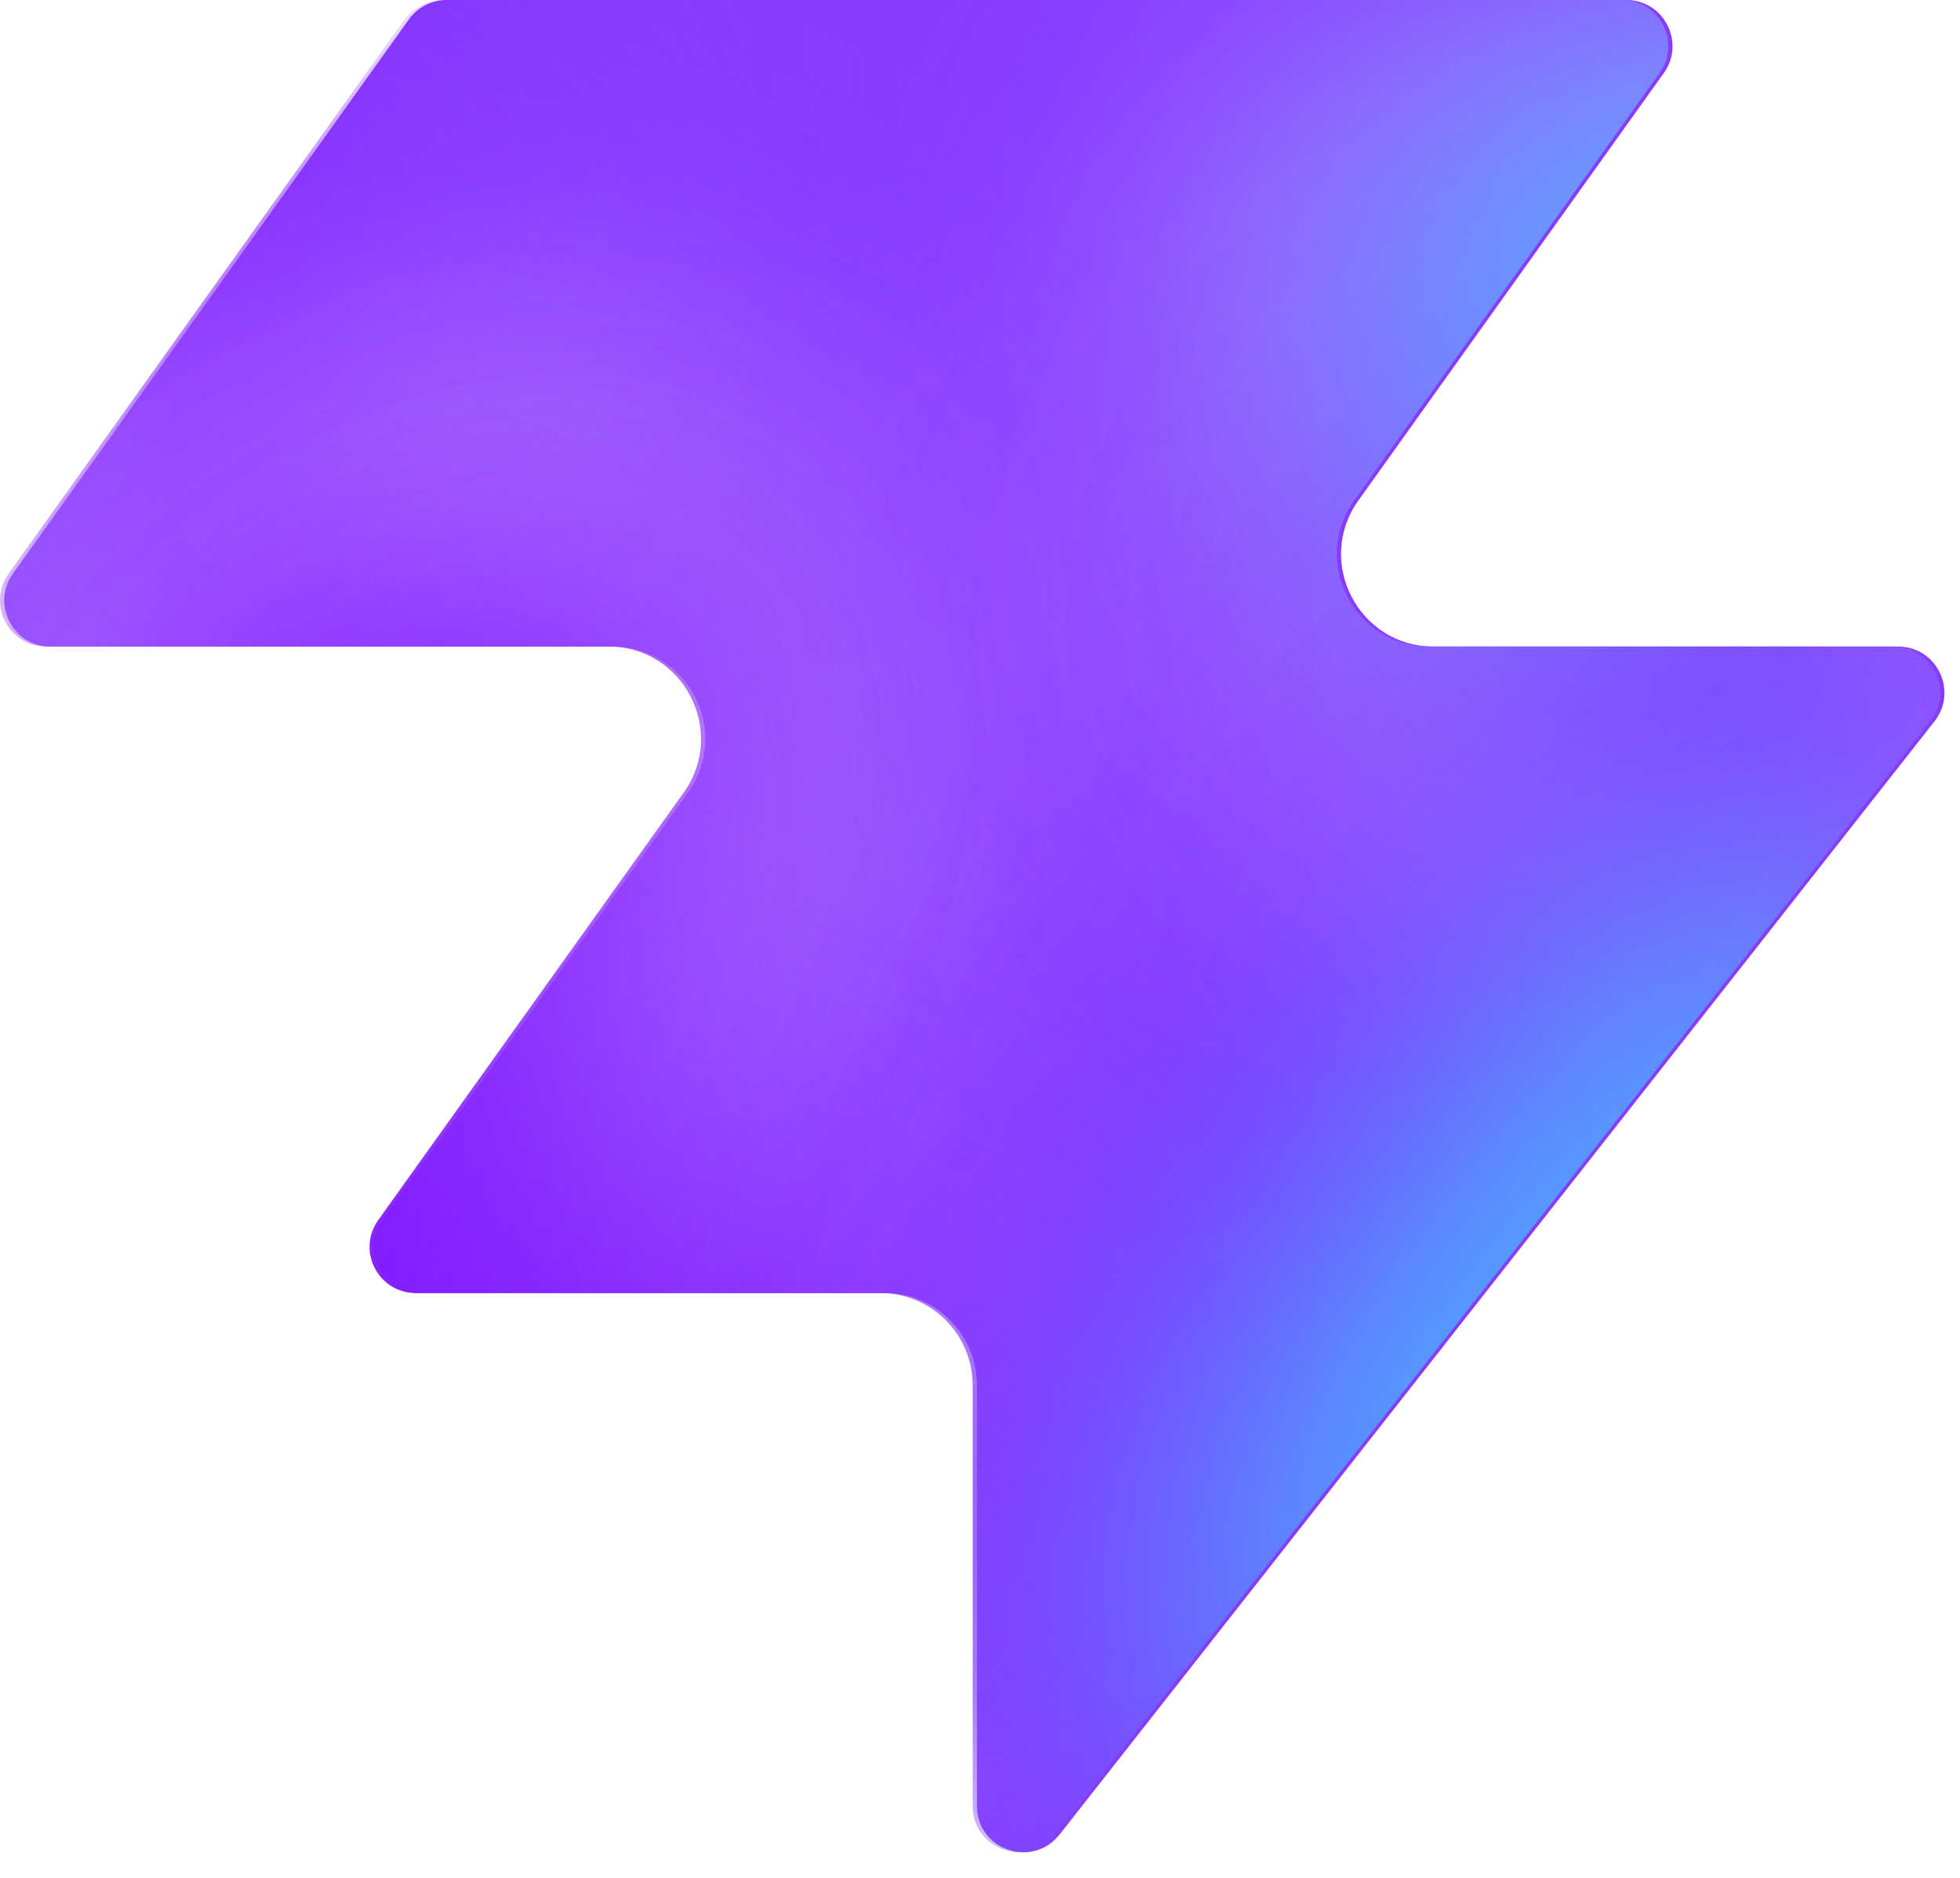
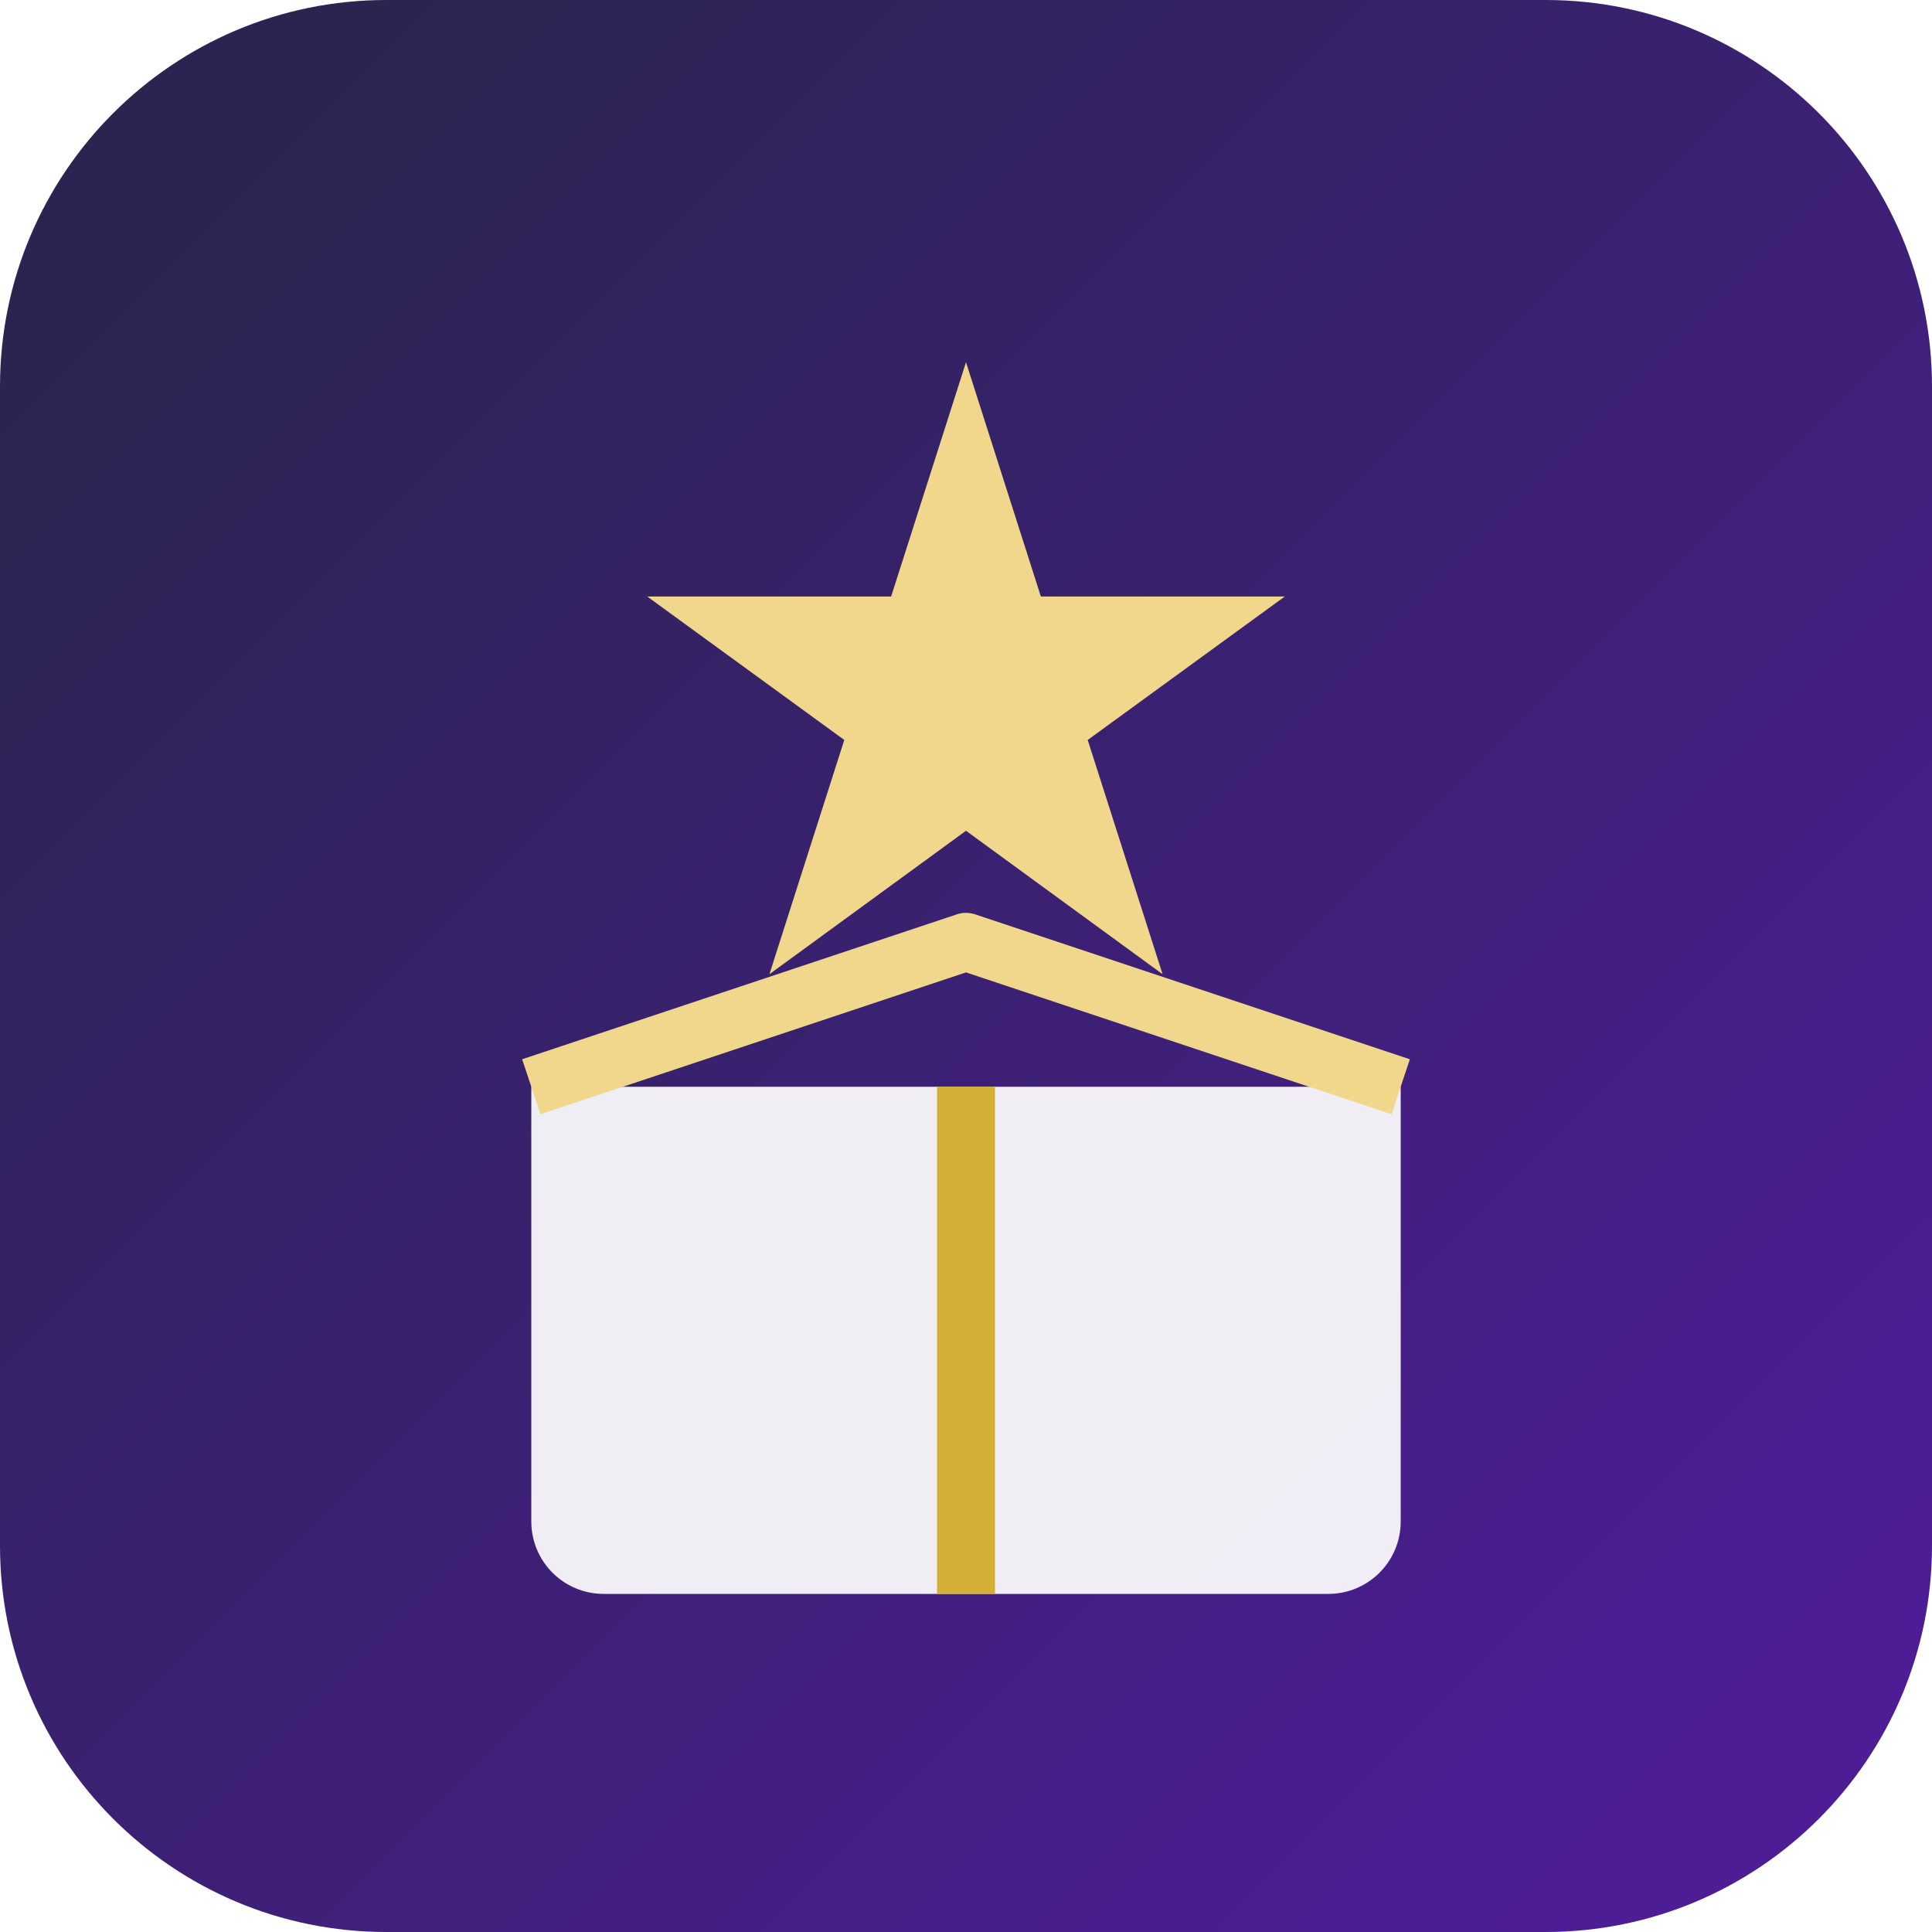
- <svg xmlns="http://www.w3.org/2000/svg" width="48" height="46" fill="none" viewBox="0 0 48 46">
-   <path fill="#863bff" d="M25.946 44.938c-.664.845-2.021.375-2.021-.698V33.937a2.26 2.26 0 0 0-2.262-2.262H10.287c-.92 0-1.456-1.04-.92-1.788l7.48-10.471c1.07-1.497 0-3.578-1.842-3.578H1.237c-.92 0-1.456-1.04-.92-1.788L10.013.474c.214-.297.556-.474.92-.474h28.894c.92 0 1.456 1.04.92 1.788l-7.48 10.471c-1.07 1.498 0 3.579 1.842 3.579h11.377c.943 0 1.473 1.088.89 1.83L25.947 44.94z" style="fill:#863bff;fill:color(display-p3 .525 .23 1);fill-opacity:1" />
-   <mask id="a" width="48" height="46" x="0" y="0" maskUnits="userSpaceOnUse" style="mask-type:alpha">
-     <path fill="#000" d="M25.842 44.938c-.664.844-2.021.375-2.021-.698V33.937a2.26 2.26 0 0 0-2.262-2.262H10.183c-.92 0-1.456-1.04-.92-1.788l7.48-10.471c1.07-1.498 0-3.579-1.842-3.579H1.133c-.92 0-1.456-1.04-.92-1.787L9.91.473c.214-.297.556-.474.92-.474h28.894c.92 0 1.456 1.04.92 1.788l-7.48 10.471c-1.07 1.498 0 3.578 1.842 3.578h11.377c.943 0 1.473 1.088.89 1.832L25.843 44.94z" style="fill:#000;fill-opacity:1" />
-   </mask>
-   <g mask="url(#a)">
-     <g filter="url(#b)">
-       <ellipse cx="5.508" cy="14.704" fill="#ede6ff" rx="5.508" ry="14.704" style="fill:#ede6ff;fill:color(display-p3 .927 .903 1);fill-opacity:1" transform="matrix(.00324 1 1 -.00324 -4.47 31.516)" />
-     </g>
-     <g filter="url(#c)">
-       <ellipse cx="10.399" cy="29.851" fill="#ede6ff" rx="10.399" ry="29.851" style="fill:#ede6ff;fill:color(display-p3 .927 .903 1);fill-opacity:1" transform="matrix(.00324 1 1 -.00324 -39.328 7.883)" />
-     </g>
-     <g filter="url(#d)">
-       <ellipse cx="5.508" cy="30.487" fill="#7e14ff" rx="5.508" ry="30.487" style="fill:#7e14ff;fill:color(display-p3 .492 .077 1);fill-opacity:1" transform="rotate(89.814 -25.913 -14.639)scale(1 -1)" />
-     </g>
-     <g filter="url(#e)">
-       <ellipse cx="5.508" cy="30.599" fill="#7e14ff" rx="5.508" ry="30.599" style="fill:#7e14ff;fill:color(display-p3 .492 .077 1);fill-opacity:1" transform="rotate(89.814 -32.644 -3.334)scale(1 -1)" />
-     </g>
-     <g filter="url(#f)">
-       <ellipse cx="5.508" cy="30.599" fill="#7e14ff" rx="5.508" ry="30.599" style="fill:#7e14ff;fill:color(display-p3 .492 .077 1);fill-opacity:1" transform="matrix(.00324 1 1 -.00324 -34.34 30.47)" />
-     </g>
-     <g filter="url(#g)">
-       <ellipse cx="14.072" cy="22.078" fill="#ede6ff" rx="14.072" ry="22.078" style="fill:#ede6ff;fill:color(display-p3 .927 .903 1);fill-opacity:1" transform="rotate(93.35 24.506 48.493)scale(-1 1)" />
-     </g>
-     <g filter="url(#h)">
-       <ellipse cx="3.47" cy="21.501" fill="#7e14ff" rx="3.47" ry="21.501" style="fill:#7e14ff;fill:color(display-p3 .492 .077 1);fill-opacity:1" transform="rotate(89.009 28.708 47.59)scale(-1 1)" />
-     </g>
-     <g filter="url(#i)">
-       <ellipse cx="3.47" cy="21.501" fill="#7e14ff" rx="3.47" ry="21.501" style="fill:#7e14ff;fill:color(display-p3 .492 .077 1);fill-opacity:1" transform="rotate(89.009 28.708 47.59)scale(-1 1)" />
-     </g>
-     <g filter="url(#j)">
-       <ellipse cx=".387" cy="8.972" fill="#7e14ff" rx="4.407" ry="29.108" style="fill:#7e14ff;fill:color(display-p3 .492 .077 1);fill-opacity:1" transform="rotate(39.51 .387 8.972)" />
-     </g>
-     <g filter="url(#k)">
-       <ellipse cx="47.523" cy="-6.092" fill="#7e14ff" rx="4.407" ry="29.108" style="fill:#7e14ff;fill:color(display-p3 .492 .077 1);fill-opacity:1" transform="rotate(37.892 47.523 -6.092)" />
-     </g>
-     <g filter="url(#l)">
-       <ellipse cx="41.412" cy="6.333" fill="#47bfff" rx="5.971" ry="9.665" style="fill:#47bfff;fill:color(display-p3 .28 .748 1);fill-opacity:1" transform="rotate(37.892 41.412 6.333)" />
-     </g>
-     <g filter="url(#m)">
-       <ellipse cx="-1.879" cy="38.332" fill="#7e14ff" rx="4.407" ry="29.108" style="fill:#7e14ff;fill:color(display-p3 .492 .077 1);fill-opacity:1" transform="rotate(37.892 -1.88 38.332)" />
-     </g>
-     <g filter="url(#n)">
-       <ellipse cx="-1.879" cy="38.332" fill="#7e14ff" rx="4.407" ry="29.108" style="fill:#7e14ff;fill:color(display-p3 .492 .077 1);fill-opacity:1" transform="rotate(37.892 -1.88 38.332)" />
-     </g>
-     <g filter="url(#o)">
-       <ellipse cx="35.651" cy="29.907" fill="#7e14ff" rx="4.407" ry="29.108" style="fill:#7e14ff;fill:color(display-p3 .492 .077 1);fill-opacity:1" transform="rotate(37.892 35.651 29.907)" />
-     </g>
-     <g filter="url(#p)">
-       <ellipse cx="38.418" cy="32.4" fill="#47bfff" rx="5.971" ry="15.297" style="fill:#47bfff;fill:color(display-p3 .28 .748 1);fill-opacity:1" transform="rotate(37.892 38.418 32.4)" />
-     </g>
-   </g>
+ <svg xmlns="http://www.w3.org/2000/svg" width="32" height="32" viewBox="0 0 40 40" fill="none">
  <defs>
-     <filter id="b" width="60.045" height="41.654" x="-19.77" y="16.149" color-interpolation-filters="sRGB" filterUnits="userSpaceOnUse">
-       <feFlood flood-opacity="0" result="BackgroundImageFix" />
-       <feBlend in="SourceGraphic" in2="BackgroundImageFix" result="shape" />
-       <feGaussianBlur result="effect1_foregroundBlur_2002_17158" stdDeviation="7.659" />
-     </filter>
-     <filter id="c" width="90.34" height="51.437" x="-54.613" y="-7.533" color-interpolation-filters="sRGB" filterUnits="userSpaceOnUse">
-       <feFlood flood-opacity="0" result="BackgroundImageFix" />
-       <feBlend in="SourceGraphic" in2="BackgroundImageFix" result="shape" />
-       <feGaussianBlur result="effect1_foregroundBlur_2002_17158" stdDeviation="7.659" />
-     </filter>
-     <filter id="d" width="79.355" height="29.4" x="-49.64" y="2.03" color-interpolation-filters="sRGB" filterUnits="userSpaceOnUse">
-       <feFlood flood-opacity="0" result="BackgroundImageFix" />
-       <feBlend in="SourceGraphic" in2="BackgroundImageFix" result="shape" />
-       <feGaussianBlur result="effect1_foregroundBlur_2002_17158" stdDeviation="4.596" />
-     </filter>
-     <filter id="e" width="79.579" height="29.4" x="-45.045" y="20.029" color-interpolation-filters="sRGB" filterUnits="userSpaceOnUse">
-       <feFlood flood-opacity="0" result="BackgroundImageFix" />
-       <feBlend in="SourceGraphic" in2="BackgroundImageFix" result="shape" />
-       <feGaussianBlur result="effect1_foregroundBlur_2002_17158" stdDeviation="4.596" />
-     </filter>
-     <filter id="f" width="79.579" height="29.4" x="-43.513" y="21.178" color-interpolation-filters="sRGB" filterUnits="userSpaceOnUse">
-       <feFlood flood-opacity="0" result="BackgroundImageFix" />
-       <feBlend in="SourceGraphic" in2="BackgroundImageFix" result="shape" />
-       <feGaussianBlur result="effect1_foregroundBlur_2002_17158" stdDeviation="4.596" />
-     </filter>
-     <filter id="g" width="74.749" height="58.852" x="15.756" y="-17.901" color-interpolation-filters="sRGB" filterUnits="userSpaceOnUse">
-       <feFlood flood-opacity="0" result="BackgroundImageFix" />
-       <feBlend in="SourceGraphic" in2="BackgroundImageFix" result="shape" />
-       <feGaussianBlur result="effect1_foregroundBlur_2002_17158" stdDeviation="7.659" />
-     </filter>
-     <filter id="h" width="61.377" height="25.362" x="23.548" y="2.284" color-interpolation-filters="sRGB" filterUnits="userSpaceOnUse">
-       <feFlood flood-opacity="0" result="BackgroundImageFix" />
-       <feBlend in="SourceGraphic" in2="BackgroundImageFix" result="shape" />
-       <feGaussianBlur result="effect1_foregroundBlur_2002_17158" stdDeviation="4.596" />
-     </filter>
-     <filter id="i" width="61.377" height="25.362" x="23.548" y="2.284" color-interpolation-filters="sRGB" filterUnits="userSpaceOnUse">
-       <feFlood flood-opacity="0" result="BackgroundImageFix" />
-       <feBlend in="SourceGraphic" in2="BackgroundImageFix" result="shape" />
-       <feGaussianBlur result="effect1_foregroundBlur_2002_17158" stdDeviation="4.596" />
-     </filter>
-     <filter id="j" width="56.045" height="63.649" x="-27.636" y="-22.853" color-interpolation-filters="sRGB" filterUnits="userSpaceOnUse">
-       <feFlood flood-opacity="0" result="BackgroundImageFix" />
-       <feBlend in="SourceGraphic" in2="BackgroundImageFix" result="shape" />
-       <feGaussianBlur result="effect1_foregroundBlur_2002_17158" stdDeviation="4.596" />
-     </filter>
-     <filter id="k" width="54.814" height="64.646" x="20.116" y="-38.415" color-interpolation-filters="sRGB" filterUnits="userSpaceOnUse">
-       <feFlood flood-opacity="0" result="BackgroundImageFix" />
-       <feBlend in="SourceGraphic" in2="BackgroundImageFix" result="shape" />
-       <feGaussianBlur result="effect1_foregroundBlur_2002_17158" stdDeviation="4.596" />
-     </filter>
-     <filter id="l" width="33.541" height="35.313" x="24.641" y="-11.323" color-interpolation-filters="sRGB" filterUnits="userSpaceOnUse">
-       <feFlood flood-opacity="0" result="BackgroundImageFix" />
-       <feBlend in="SourceGraphic" in2="BackgroundImageFix" result="shape" />
-       <feGaussianBlur result="effect1_foregroundBlur_2002_17158" stdDeviation="4.596" />
-     </filter>
-     <filter id="m" width="54.814" height="64.646" x="-29.286" y="6.009" color-interpolation-filters="sRGB" filterUnits="userSpaceOnUse">
-       <feFlood flood-opacity="0" result="BackgroundImageFix" />
-       <feBlend in="SourceGraphic" in2="BackgroundImageFix" result="shape" />
-       <feGaussianBlur result="effect1_foregroundBlur_2002_17158" stdDeviation="4.596" />
-     </filter>
-     <filter id="n" width="54.814" height="64.646" x="-29.286" y="6.009" color-interpolation-filters="sRGB" filterUnits="userSpaceOnUse">
-       <feFlood flood-opacity="0" result="BackgroundImageFix" />
-       <feBlend in="SourceGraphic" in2="BackgroundImageFix" result="shape" />
-       <feGaussianBlur result="effect1_foregroundBlur_2002_17158" stdDeviation="4.596" />
-     </filter>
-     <filter id="o" width="54.814" height="64.646" x="8.244" y="-2.416" color-interpolation-filters="sRGB" filterUnits="userSpaceOnUse">
-       <feFlood flood-opacity="0" result="BackgroundImageFix" />
-       <feBlend in="SourceGraphic" in2="BackgroundImageFix" result="shape" />
-       <feGaussianBlur result="effect1_foregroundBlur_2002_17158" stdDeviation="4.596" />
-     </filter>
-     <filter id="p" width="39.409" height="43.623" x="18.713" y="10.588" color-interpolation-filters="sRGB" filterUnits="userSpaceOnUse">
-       <feFlood flood-opacity="0" result="BackgroundImageFix" />
-       <feBlend in="SourceGraphic" in2="BackgroundImageFix" result="shape" />
-       <feGaussianBlur result="effect1_foregroundBlur_2002_17158" stdDeviation="4.596" />
-     </filter>
+     <linearGradient id="bg" x1="4" y1="4" x2="36" y2="36" gradientUnits="userSpaceOnUse">
+       <stop stop-color="#2b2450" />
+       <stop offset="1" stop-color="#4c1d95" />
+     </linearGradient>
  </defs>
+   <rect width="40" height="40" rx="8" fill="url(#bg)" />
+   <path d="M20 7.5L21.55 12.35L26.6 12.35L22.52 15.32L24.07 20.17L20 17.2L15.93 20.17L17.48 15.32L13.4 12.35L18.45 12.35L20 7.5Z" fill="#f0d78c" />
+   <path d="M11 22.5H29V31.5C29 32.33 28.33 33 27.5 33H12.5C11.67 33 11 32.33 11 31.5V22.5Z" fill="rgba(255,255,255,0.92)" />
+   <path d="M20 22.5V33" stroke="#d4af37" stroke-width="1.2" />
+   <path d="M11 22.5L20 19.5L29 22.5" stroke="#f0d78c" stroke-width="1.2" stroke-linejoin="round" />
</svg>
